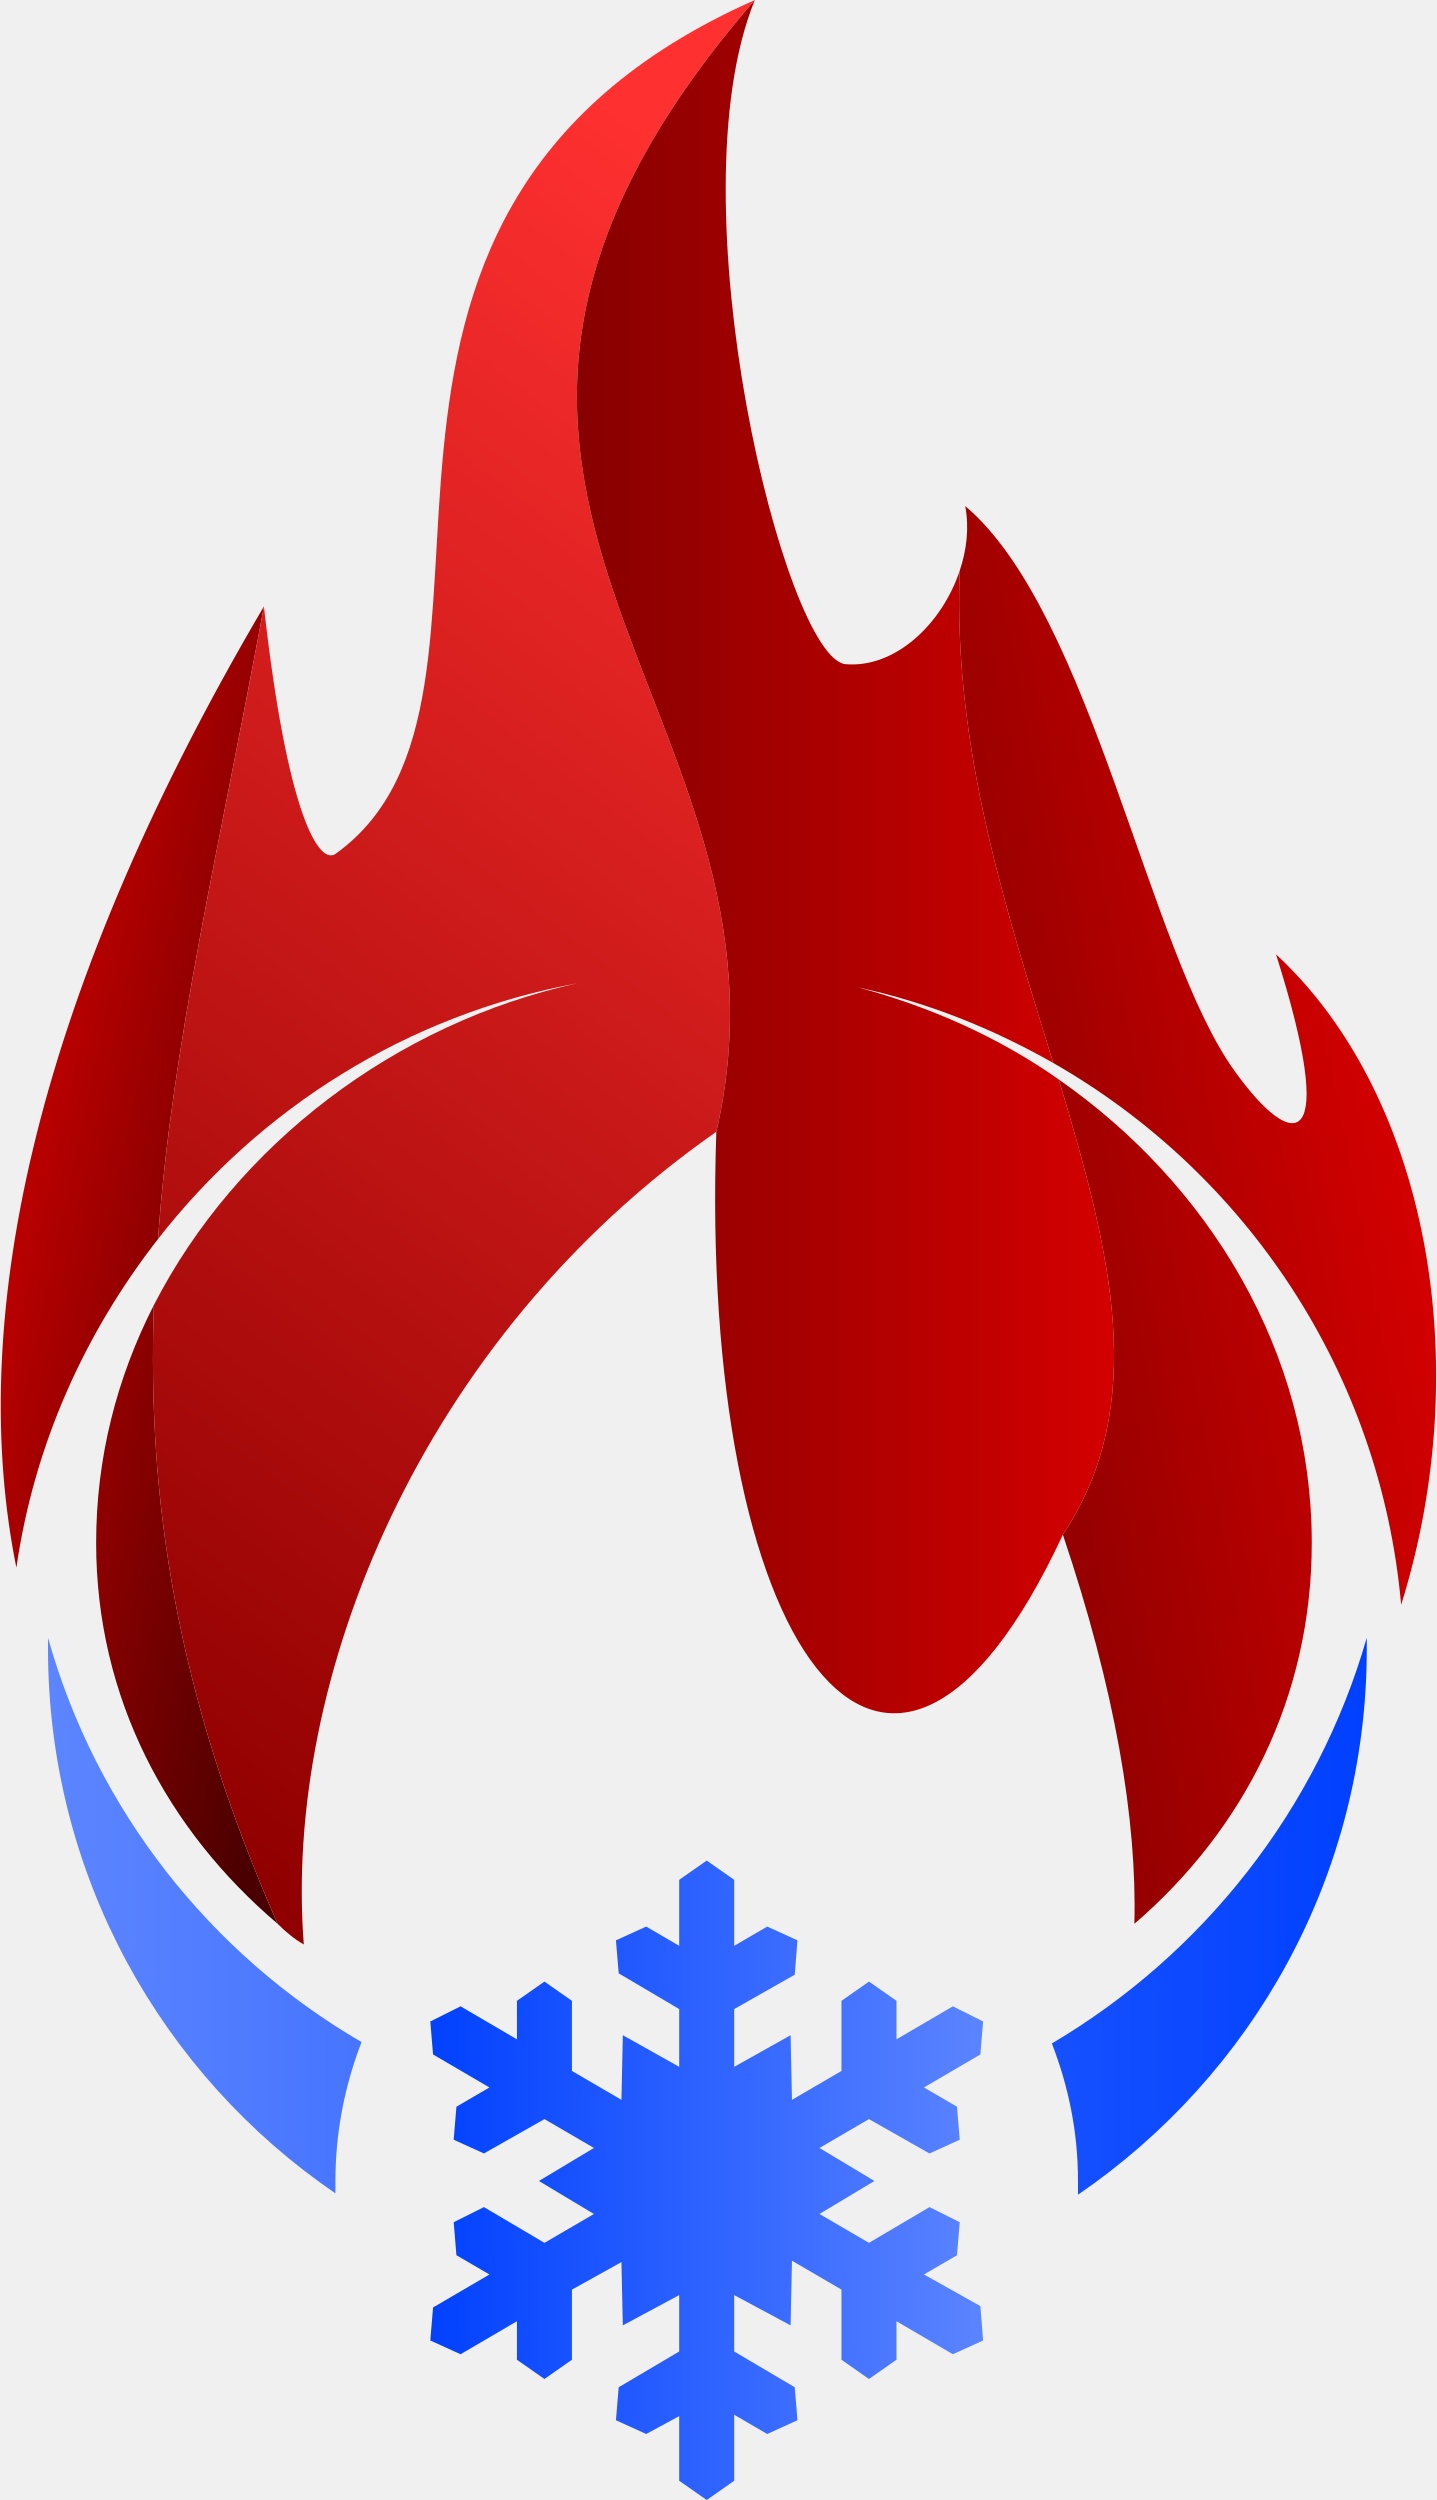
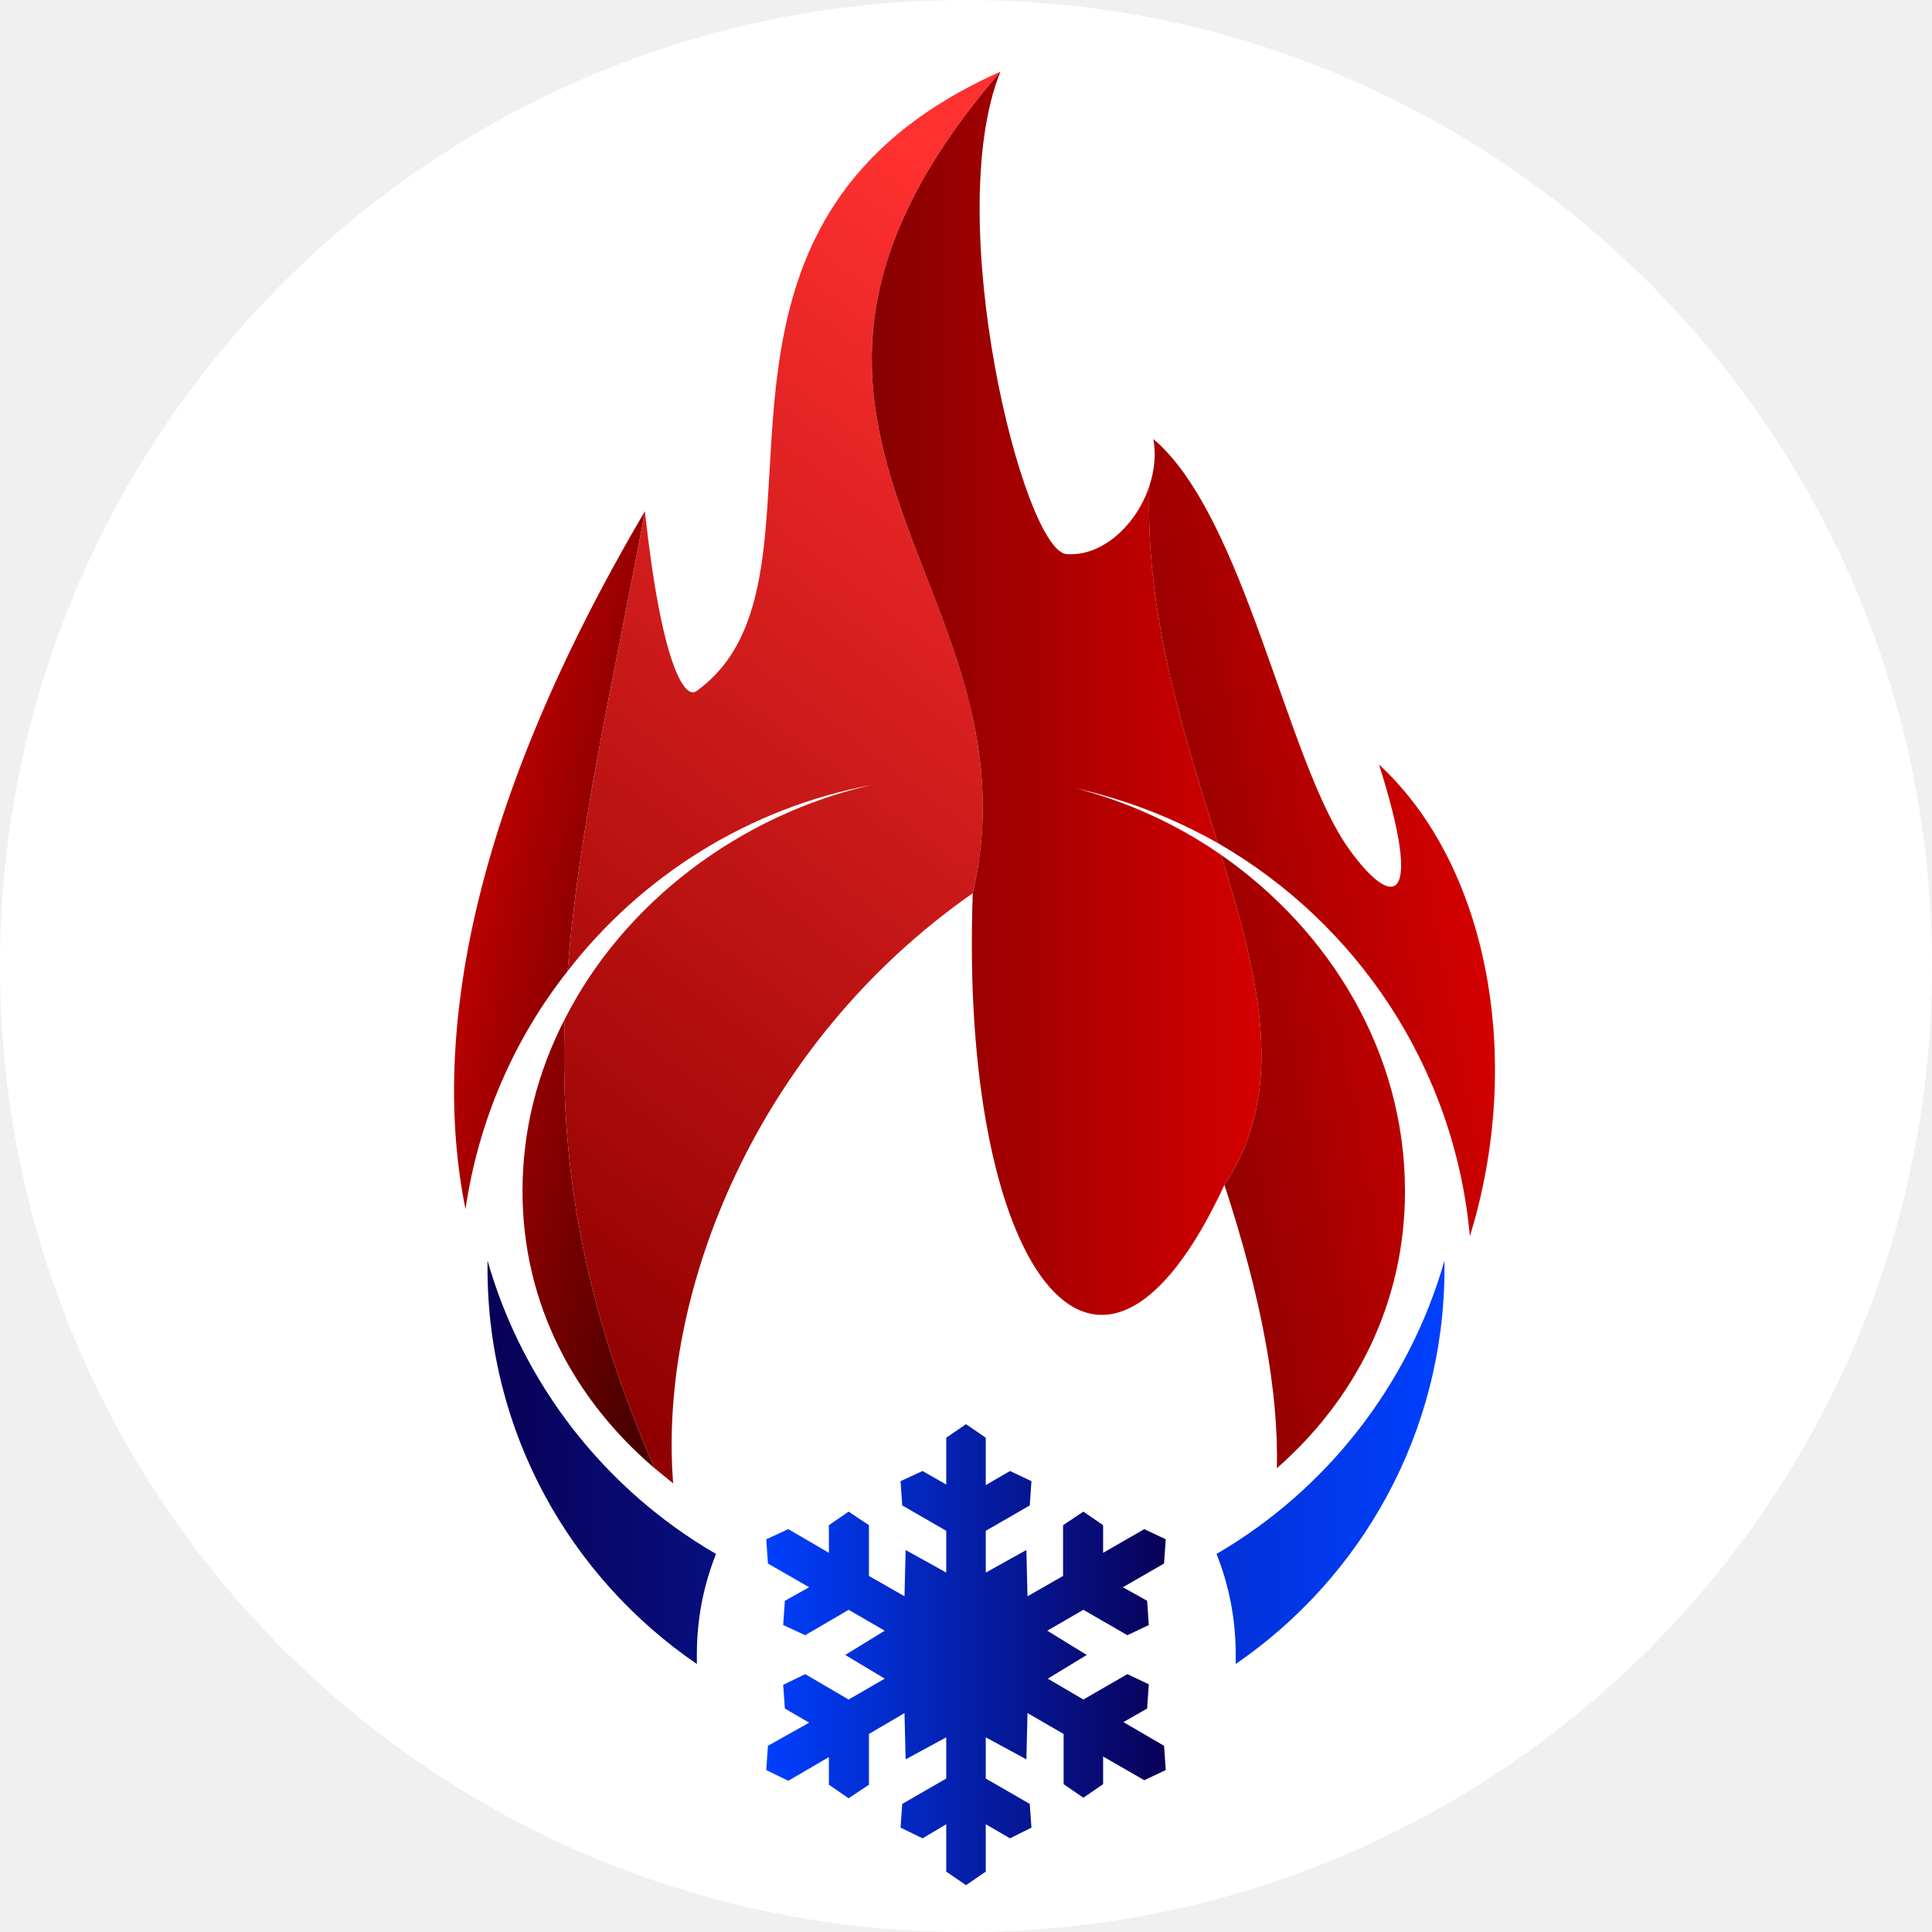
- <svg xmlns="http://www.w3.org/2000/svg" xml:space="preserve" width="50px" height="87px" version="1.1" style="shape-rendering:geometricPrecision; text-rendering:geometricPrecision; image-rendering:optimizeQuality; fill-rule:evenodd; clip-rule:evenodd" viewBox="0 0 10.43 18.18">
+ <svg xmlns="http://www.w3.org/2000/svg" xml:space="preserve" width="50px" height="50px" version="1.1" style="shape-rendering:geometricPrecision; text-rendering:geometricPrecision; image-rendering:optimizeQuality; fill-rule:evenodd; clip-rule:evenodd" viewBox="0 0 34.24 34.24">
  <defs>
    <style type="text/css">
   
-     .fil5 {fill:url(#id0)}
+     .fil0 {fill:white}
+     .fil6 {fill:url(#id0)}
    .fil3 {fill:url(#id1)}
-     .fil4 {fill:url(#id2)}
-     .fil1 {fill:url(#id3)}
-     .fil2 {fill:url(#id4)}
-     .fil0 {fill:url(#id5)}
+     .fil5 {fill:url(#id2)}
+     .fil2 {fill:url(#id3)}
+     .fil4 {fill:url(#id4)}
+     .fil1 {fill:url(#id5)}
   
  </style>
-     <linearGradient id="id0" gradientUnits="userSpaceOnUse" x1="3.12" y1="15.86" x2="7.14" y2="15.86">
-       <stop offset="0" style="stop-opacity:1; stop-color:#0141FF" />
-       <stop offset="1" style="stop-opacity:1; stop-color:#5B84FF" />
+     <linearGradient id="id0" gradientUnits="userSpaceOnUse" x1="13.58" y1="29.32" x2="20.66" y2="29.32">
+       <stop offset="0" style="stop-opacity:1; stop-color:#003FFE" />
+       <stop offset="1" style="stop-opacity:1; stop-color:#090057" />
    </linearGradient>
-     <linearGradient id="id1" gradientUnits="userSpaceOnUse" x1="6.77" y1="9.39" x2="10.63" y2="8.67">
+     <linearGradient id="id1" gradientUnits="userSpaceOnUse" x1="15.45" y1="12.29" x2="22.36" y2="12.29">
+       <stop offset="0" style="stop-opacity:1; stop-color:#870000" />
+       <stop offset="1" style="stop-opacity:1; stop-color:#D40000" />
+     </linearGradient>
+     <linearGradient id="id2" gradientUnits="userSpaceOnUse" x1="8.64" y1="22.48" x2="25.6" y2="22.48">
+       <stop offset="0" style="stop-opacity:1; stop-color:#090057" />
+       <stop offset="1" style="stop-opacity:1; stop-color:#0040FF" />
+     </linearGradient>
+     <linearGradient id="id3" gradientUnits="userSpaceOnUse" x1="7.52" y1="22.38" x2="20.21" y2="5.78">
+       <stop offset="0" style="stop-opacity:1; stop-color:#910000" />
+       <stop offset="1" style="stop-opacity:1; stop-color:#FF3030" />
+     </linearGradient>
+     <linearGradient id="id4" gradientUnits="userSpaceOnUse" x1="20.01" y1="17.88" x2="26.85" y2="16.6">
      <stop offset="0" style="stop-opacity:1; stop-color:#870000" />
      <stop offset="1" style="stop-opacity:1; stop-color:#DB0000" />
    </linearGradient>
-     <linearGradient id="id2" gradientUnits="userSpaceOnUse" x1="0.34" y1="11.99" x2="9.93" y2="11.99">
-       <stop offset="0" style="stop-opacity:1; stop-color:#5C85FF" />
-       <stop offset="1" style="stop-opacity:1; stop-color:#0040FF" />
-     </linearGradient>
-     <linearGradient id="id3" gradientUnits="userSpaceOnUse" x1="-0.3" y1="11.94" x2="6.88" y2="2.55">
-       <stop offset="0" style="stop-opacity:1; stop-color:#910000" />
-       <stop offset="1" style="stop-opacity:1; stop-color:#FF3030" />
-     </linearGradient>
-     <linearGradient id="id4" gradientUnits="userSpaceOnUse" x1="4.19" y1="6.23" x2="8.09" y2="6.23">
-       <stop offset="0" style="stop-opacity:1; stop-color:#870000" />
-       <stop offset="1" style="stop-opacity:1; stop-color:#D40000" />
-     </linearGradient>
-     <linearGradient id="id5" gradientUnits="userSpaceOnUse" x1="2.61" y1="9.77" x2="-0.37" y2="9.13">
+     <linearGradient id="id5" gradientUnits="userSpaceOnUse" x1="12.66" y1="18.54" x2="7.39" y2="17.41">
      <stop offset="0" style="stop-opacity:1; stop-color:#4A0000" />
      <stop offset="1" style="stop-opacity:1; stop-color:#CC0000" />
    </linearGradient>
  </defs>
  <g id="Capa_x0020_1">
-     <g id="_2265939223488">
-       <path class="fil0" d="M2.01 13.99c-0.74,-1.68 -0.95,-3.09 -0.9,-4.5 -0.27,0.53 -0.42,1.11 -0.42,1.73 0,1.13 0.52,2.09 1.32,2.77zm-0.87 -4.98c0.1,-1.42 0.45,-2.86 0.77,-4.6 -1.73,2.94 -2.15,5.26 -1.8,6.99 0.13,-0.9 0.5,-1.71 1.03,-2.39z" />
-       <path class="fil1" d="M1.91 4.41c-0.32,1.74 -0.67,3.18 -0.77,4.6 0.74,-0.95 1.81,-1.63 3.05,-1.86 -1.32,0.29 -2.48,1.17 -3.08,2.34 -0.05,1.41 0.16,2.82 0.9,4.5 0.06,0.06 0.12,0.11 0.19,0.15 -0.15,-1.92 0.84,-4.4 3,-5.91 0.72,-3.11 -2.82,-4.65 0.28,-8.23 -3.56,1.58 -1.46,5.07 -3.05,6.21 -0.12,0.08 -0.35,-0.28 -0.52,-1.8z" />
-       <path class="fil2" d="M5.48 0c-3.1,3.58 0.44,5.12 -0.28,8.23 -0.13,3.72 1.23,5.7 2.52,2.93 0.63,-0.95 0.35,-2.05 -0.03,-3.31 -0.44,-0.31 -0.94,-0.53 -1.46,-0.67 0.51,0.11 0.98,0.3 1.42,0.55 -0.33,-1.08 -0.73,-2.27 -0.68,-3.58 -0.13,0.39 -0.47,0.71 -0.83,0.68 -0.44,-0.04 -1.26,-3.36 -0.66,-4.83z" />
-       <path class="fil3" d="M6.97 4.15c-0.05,1.31 0.35,2.5 0.68,3.58 1.4,0.8 2.38,2.25 2.53,3.94 0.55,-1.76 0.19,-3.71 -0.91,-4.73 0.46,1.45 0.13,1.45 -0.3,0.85 -0.63,-0.87 -1.04,-3.33 -1.96,-4.11 0.03,0.16 0.01,0.32 -0.04,0.47zm0.72 3.7c0.38,1.26 0.66,2.36 0.03,3.31 0.38,1.13 0.54,2.07 0.52,2.83 0.79,-0.68 1.29,-1.64 1.29,-2.77 0,-1.39 -0.75,-2.61 -1.84,-3.37z" />
-       <path class="fil4" d="M7.83 15.96c1.27,-0.87 2.1,-2.32 2.1,-3.97 0,-0.03 0,-0.05 0,-0.08 -0.36,1.25 -1.19,2.3 -2.29,2.95 0.12,0.31 0.19,0.64 0.19,1 0,0.03 0,0.06 0,0.1zm-5.21 -1.11c-1.1,-0.64 -1.93,-1.69 -2.28,-2.94 0,0.03 0,0.05 0,0.08 0,1.65 0.83,3.1 2.09,3.96 0,-0.03 0,-0.06 0,-0.09 0,-0.36 0.07,-0.7 0.19,-1.01z" />
-       <polygon class="fil5" points="4.52,14.8 4.93,15.03 4.93,14.61 4.49,14.35 4.47,14.11 4.69,14.01 4.93,14.15 4.93,13.67 5.13,13.53 5.33,13.67 5.33,14.15 5.57,14.01 5.79,14.11 5.77,14.36 5.33,14.61 5.33,15.03 5.74,14.8 5.75,15.27 6.11,15.06 6.11,14.55 6.31,14.41 6.51,14.55 6.51,14.83 6.92,14.59 7.14,14.7 7.12,14.94 6.71,15.18 6.95,15.32 6.97,15.56 6.75,15.66 6.31,15.41 5.95,15.62 6.35,15.86 5.95,16.1 6.31,16.31 6.75,16.05 6.97,16.16 6.95,16.4 6.71,16.54 7.12,16.77 7.14,17.02 6.92,17.12 6.51,16.88 6.51,17.16 6.31,17.3 6.11,17.16 6.11,16.65 5.75,16.44 5.74,16.91 5.33,16.69 5.33,17.1 5.77,17.36 5.79,17.6 5.57,17.7 5.33,17.56 5.33,18.04 5.13,18.18 4.93,18.04 4.93,17.57 4.69,17.7 4.47,17.6 4.49,17.36 4.93,17.1 4.93,16.69 4.52,16.91 4.51,16.45 4.15,16.65 4.15,17.16 3.95,17.3 3.75,17.16 3.75,16.88 3.34,17.12 3.12,17.02 3.14,16.78 3.55,16.54 3.31,16.4 3.29,16.16 3.51,16.05 3.95,16.31 4.31,16.1 3.91,15.86 4.31,15.62 3.95,15.41 3.51,15.66 3.29,15.56 3.31,15.32 3.55,15.18 3.14,14.94 3.12,14.7 3.34,14.59 3.75,14.83 3.75,14.55 3.95,14.41 4.15,14.55 4.15,15.06 4.51,15.27 " />
-     </g>
+     <circle class="fil0" cx="17.12" cy="17.12" r="17.12" />
+     <path class="fil1" d="M11.6 26.02c-1.3,-2.98 -1.68,-5.47 -1.59,-7.96 -0.48,0.93 -0.75,1.96 -0.75,3.05 0,2 0.92,3.7 2.34,4.91zm-1.54 -8.81c0.19,-2.51 0.8,-5.07 1.37,-8.15 -3.07,5.21 -3.8,9.31 -3.18,12.37 0.23,-1.58 0.87,-3.03 1.81,-4.22z" />
+     <path class="fil2" d="M11.43 9.06c-0.57,3.08 -1.18,5.64 -1.37,8.15 1.31,-1.69 3.21,-2.89 5.39,-3.3 -2.33,0.53 -4.39,2.08 -5.44,4.15 -0.09,2.49 0.29,4.98 1.59,7.96 0.11,0.09 0.22,0.18 0.33,0.27 -0.27,-3.41 1.5,-7.8 5.31,-10.46 1.28,-5.51 -4.98,-8.22 0.49,-14.56 -6.29,2.8 -2.58,8.97 -5.39,10.98 -0.21,0.15 -0.62,-0.49 -0.91,-3.19z" />
+     <path class="fil3" d="M17.73 1.27c-5.47,6.34 0.79,9.05 -0.49,14.56 -0.24,6.57 2.18,10.08 4.46,5.17 1.11,-1.68 0.62,-3.63 -0.06,-5.85 -0.78,-0.54 -1.65,-0.94 -2.58,-1.18 0.9,0.2 1.74,0.53 2.52,0.97 -0.59,-1.91 -1.29,-4.02 -1.21,-6.33 -0.22,0.68 -0.83,1.26 -1.47,1.21 -0.77,-0.07 -2.22,-5.94 -1.17,-8.55z" />
+     <path class="fil4" d="M20.37 8.61c-0.08,2.31 0.62,4.42 1.21,6.33 2.47,1.42 4.2,3.98 4.47,6.97 0.96,-3.11 0.34,-6.56 -1.61,-8.36 0.81,2.55 0.23,2.56 -0.53,1.5 -1.11,-1.54 -1.84,-5.89 -3.47,-7.27 0.05,0.27 0.02,0.56 -0.07,0.83zm1.27 6.54c0.68,2.22 1.17,4.17 0.06,5.85 0.66,2.01 0.96,3.66 0.93,5.02 1.38,-1.21 2.27,-2.91 2.27,-4.91 0,-2.45 -1.32,-4.61 -3.26,-5.96z" />
+     <path class="fil5" d="M21.9 29.49c2.23,-1.53 3.7,-4.1 3.7,-7.01 0,-0.05 0,-0.1 0,-0.14 -0.63,2.21 -2.1,4.07 -4.04,5.2 0.22,0.55 0.34,1.15 0.34,1.78 0,0.06 0,0.11 0,0.17zm-9.21 -1.95c-1.95,-1.13 -3.42,-2.99 -4.05,-5.2 0,0.04 0,0.09 0,0.14 0,2.91 1.47,5.48 3.71,7.01 0,-0.06 0,-0.11 0,-0.17 0,-0.63 0.12,-1.23 0.34,-1.78z" />
+     <polygon class="fil6" points="16.05,27.47 16.77,27.87 16.77,27.13 15.99,26.68 15.96,26.25 16.35,26.07 16.77,26.31 16.77,25.48 17.12,25.24 17.47,25.48 17.47,26.32 17.9,26.07 18.28,26.25 18.25,26.68 17.47,27.13 17.47,27.87 18.19,27.47 18.21,28.29 18.84,27.93 18.84,27.03 19.2,26.79 19.55,27.03 19.55,27.52 20.28,27.1 20.66,27.28 20.63,27.71 19.9,28.13 20.33,28.37 20.36,28.8 19.98,28.98 19.2,28.53 18.56,28.9 19.26,29.33 18.57,29.75 19.2,30.12 19.98,29.67 20.36,29.85 20.33,30.28 19.91,30.52 20.63,30.94 20.66,31.37 20.28,31.55 19.55,31.13 19.55,31.62 19.2,31.86 18.85,31.62 18.85,30.73 18.21,30.36 18.19,31.18 17.47,30.79 17.47,31.52 18.25,31.97 18.28,32.39 17.9,32.58 17.47,32.33 17.47,33.17 17.12,33.41 16.77,33.17 16.77,32.33 16.35,32.58 15.96,32.39 15.99,31.97 16.77,31.52 16.77,30.79 16.05,31.18 16.03,30.36 15.4,30.73 15.4,31.63 15.04,31.87 14.69,31.63 14.69,31.14 13.97,31.56 13.58,31.37 13.61,30.94 14.34,30.53 13.91,30.28 13.88,29.86 14.27,29.67 15.04,30.12 15.68,29.75 14.98,29.33 15.68,28.9 15.04,28.53 14.27,28.98 13.88,28.8 13.91,28.37 14.34,28.13 13.61,27.71 13.58,27.28 13.97,27.1 14.69,27.52 14.69,27.03 15.04,26.79 15.4,27.03 15.4,27.93 16.03,28.29 " />
  </g>
</svg>
